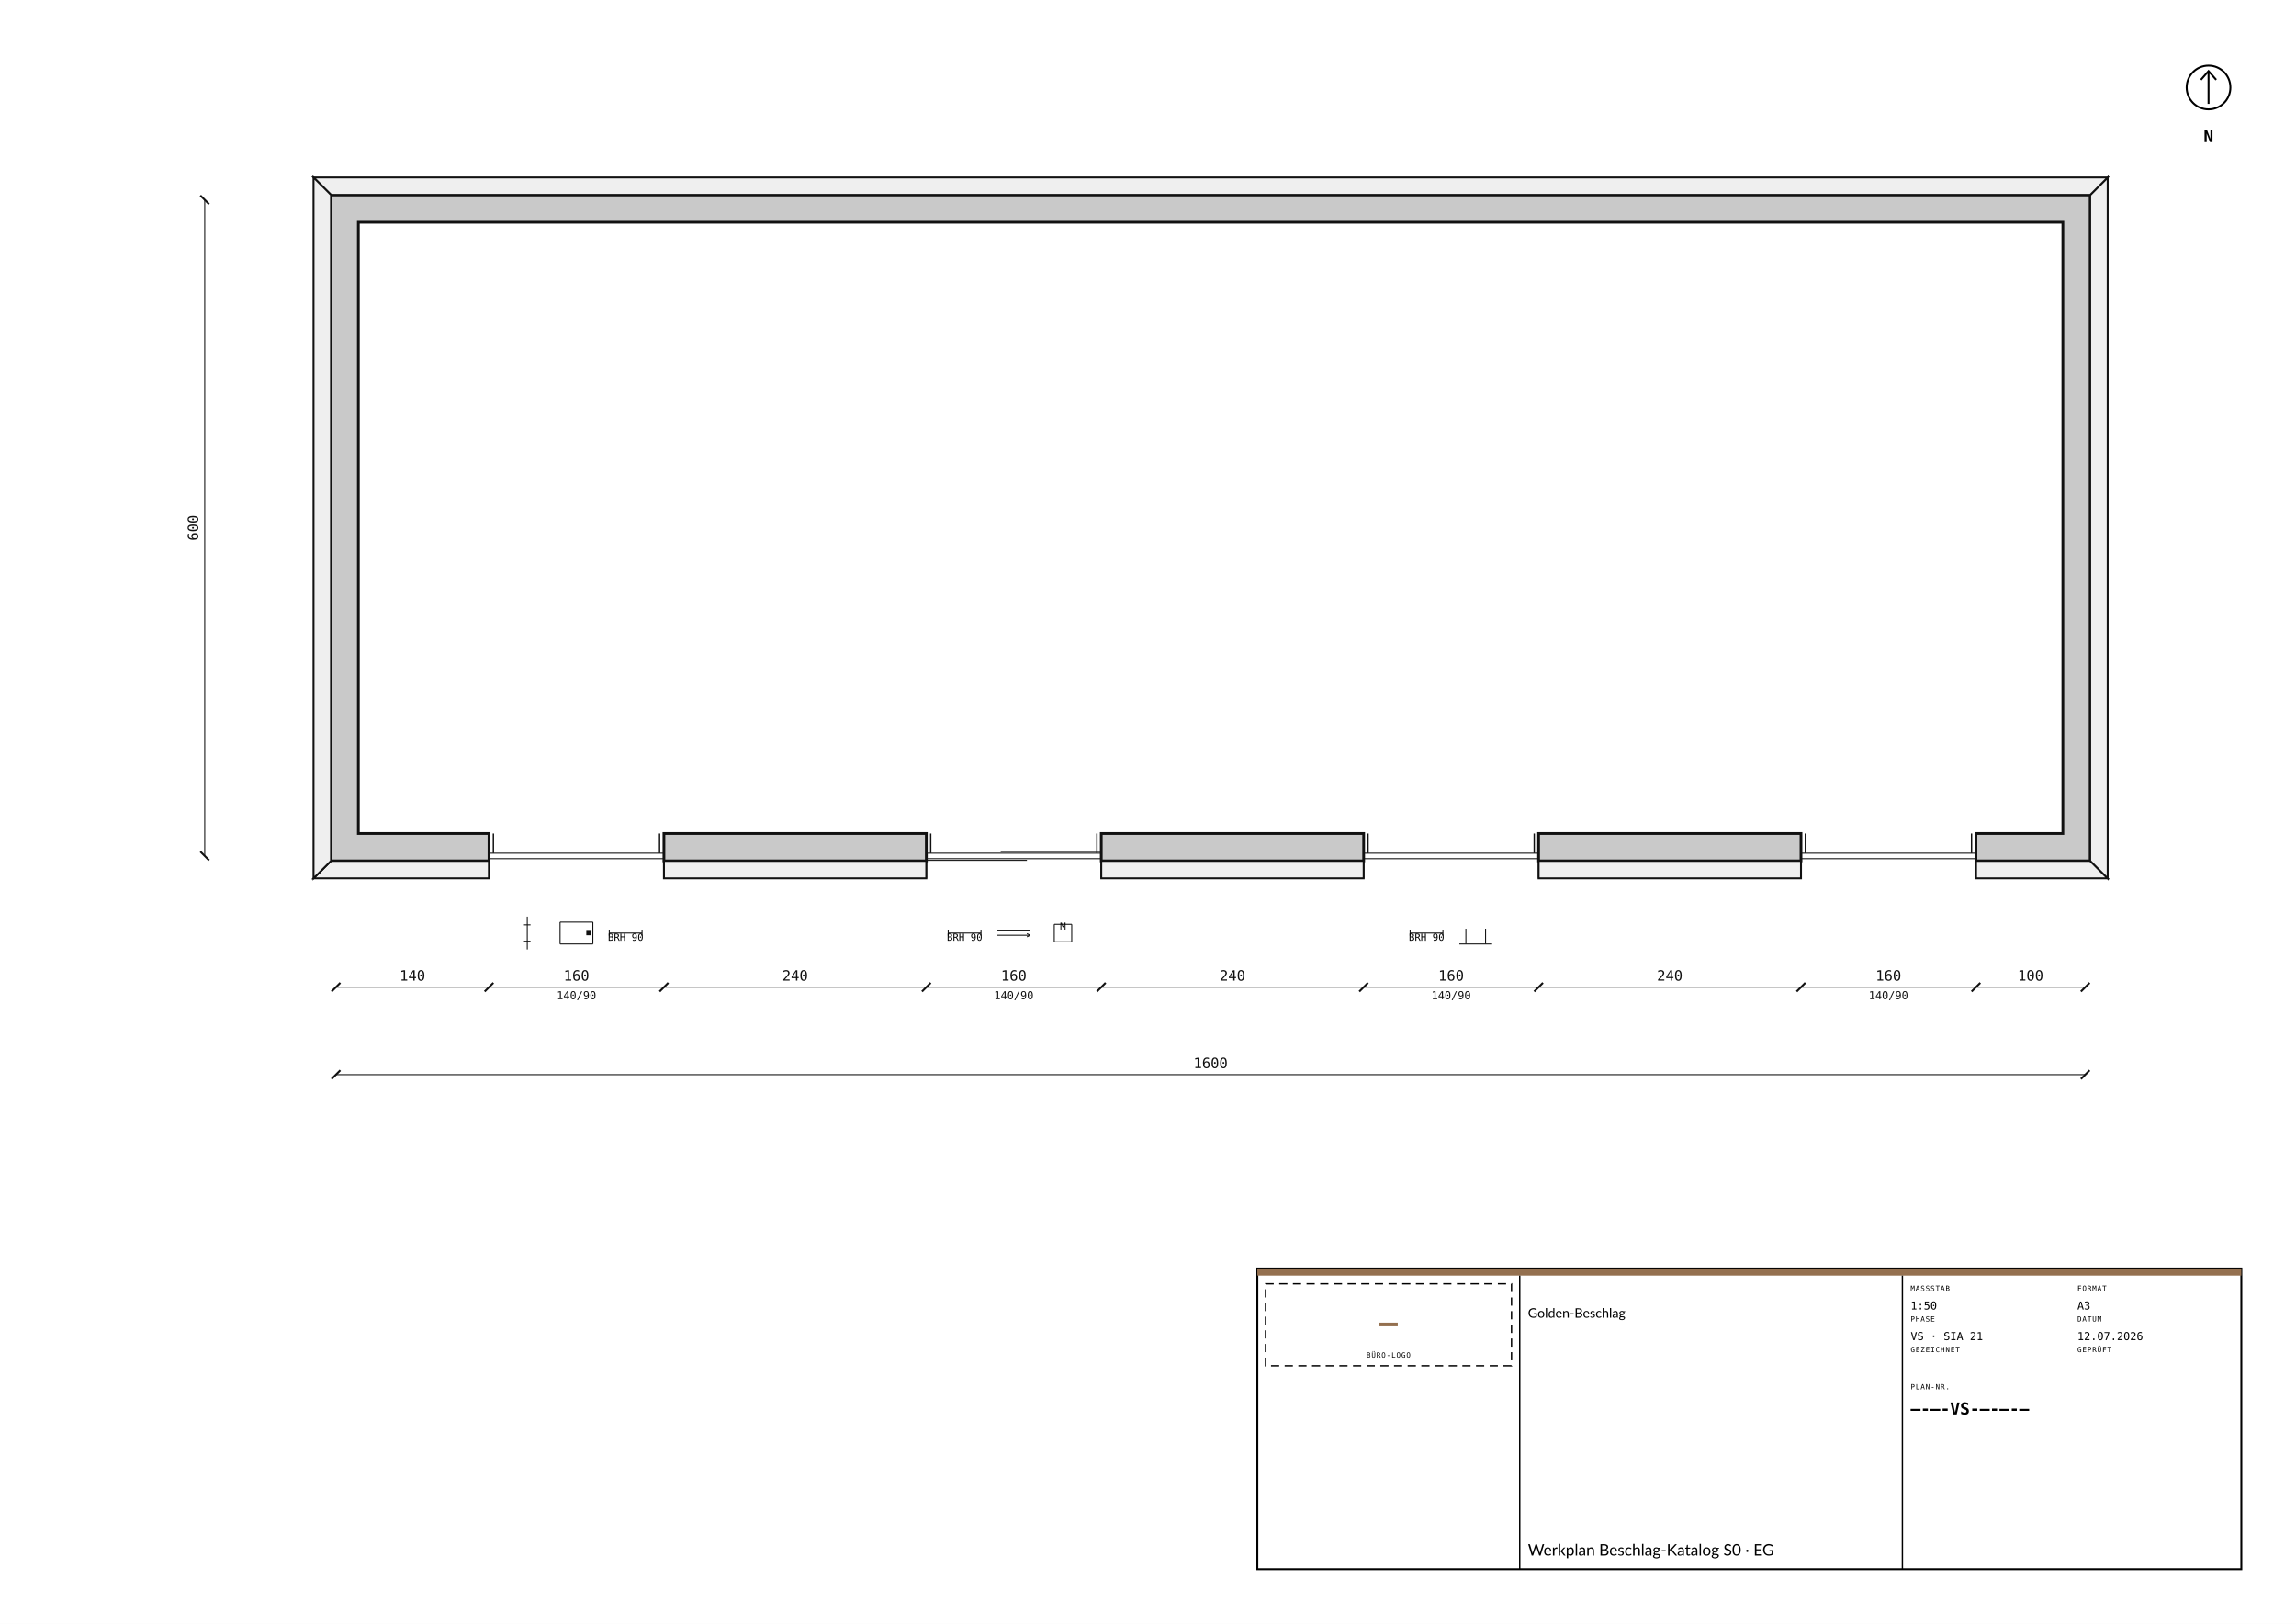
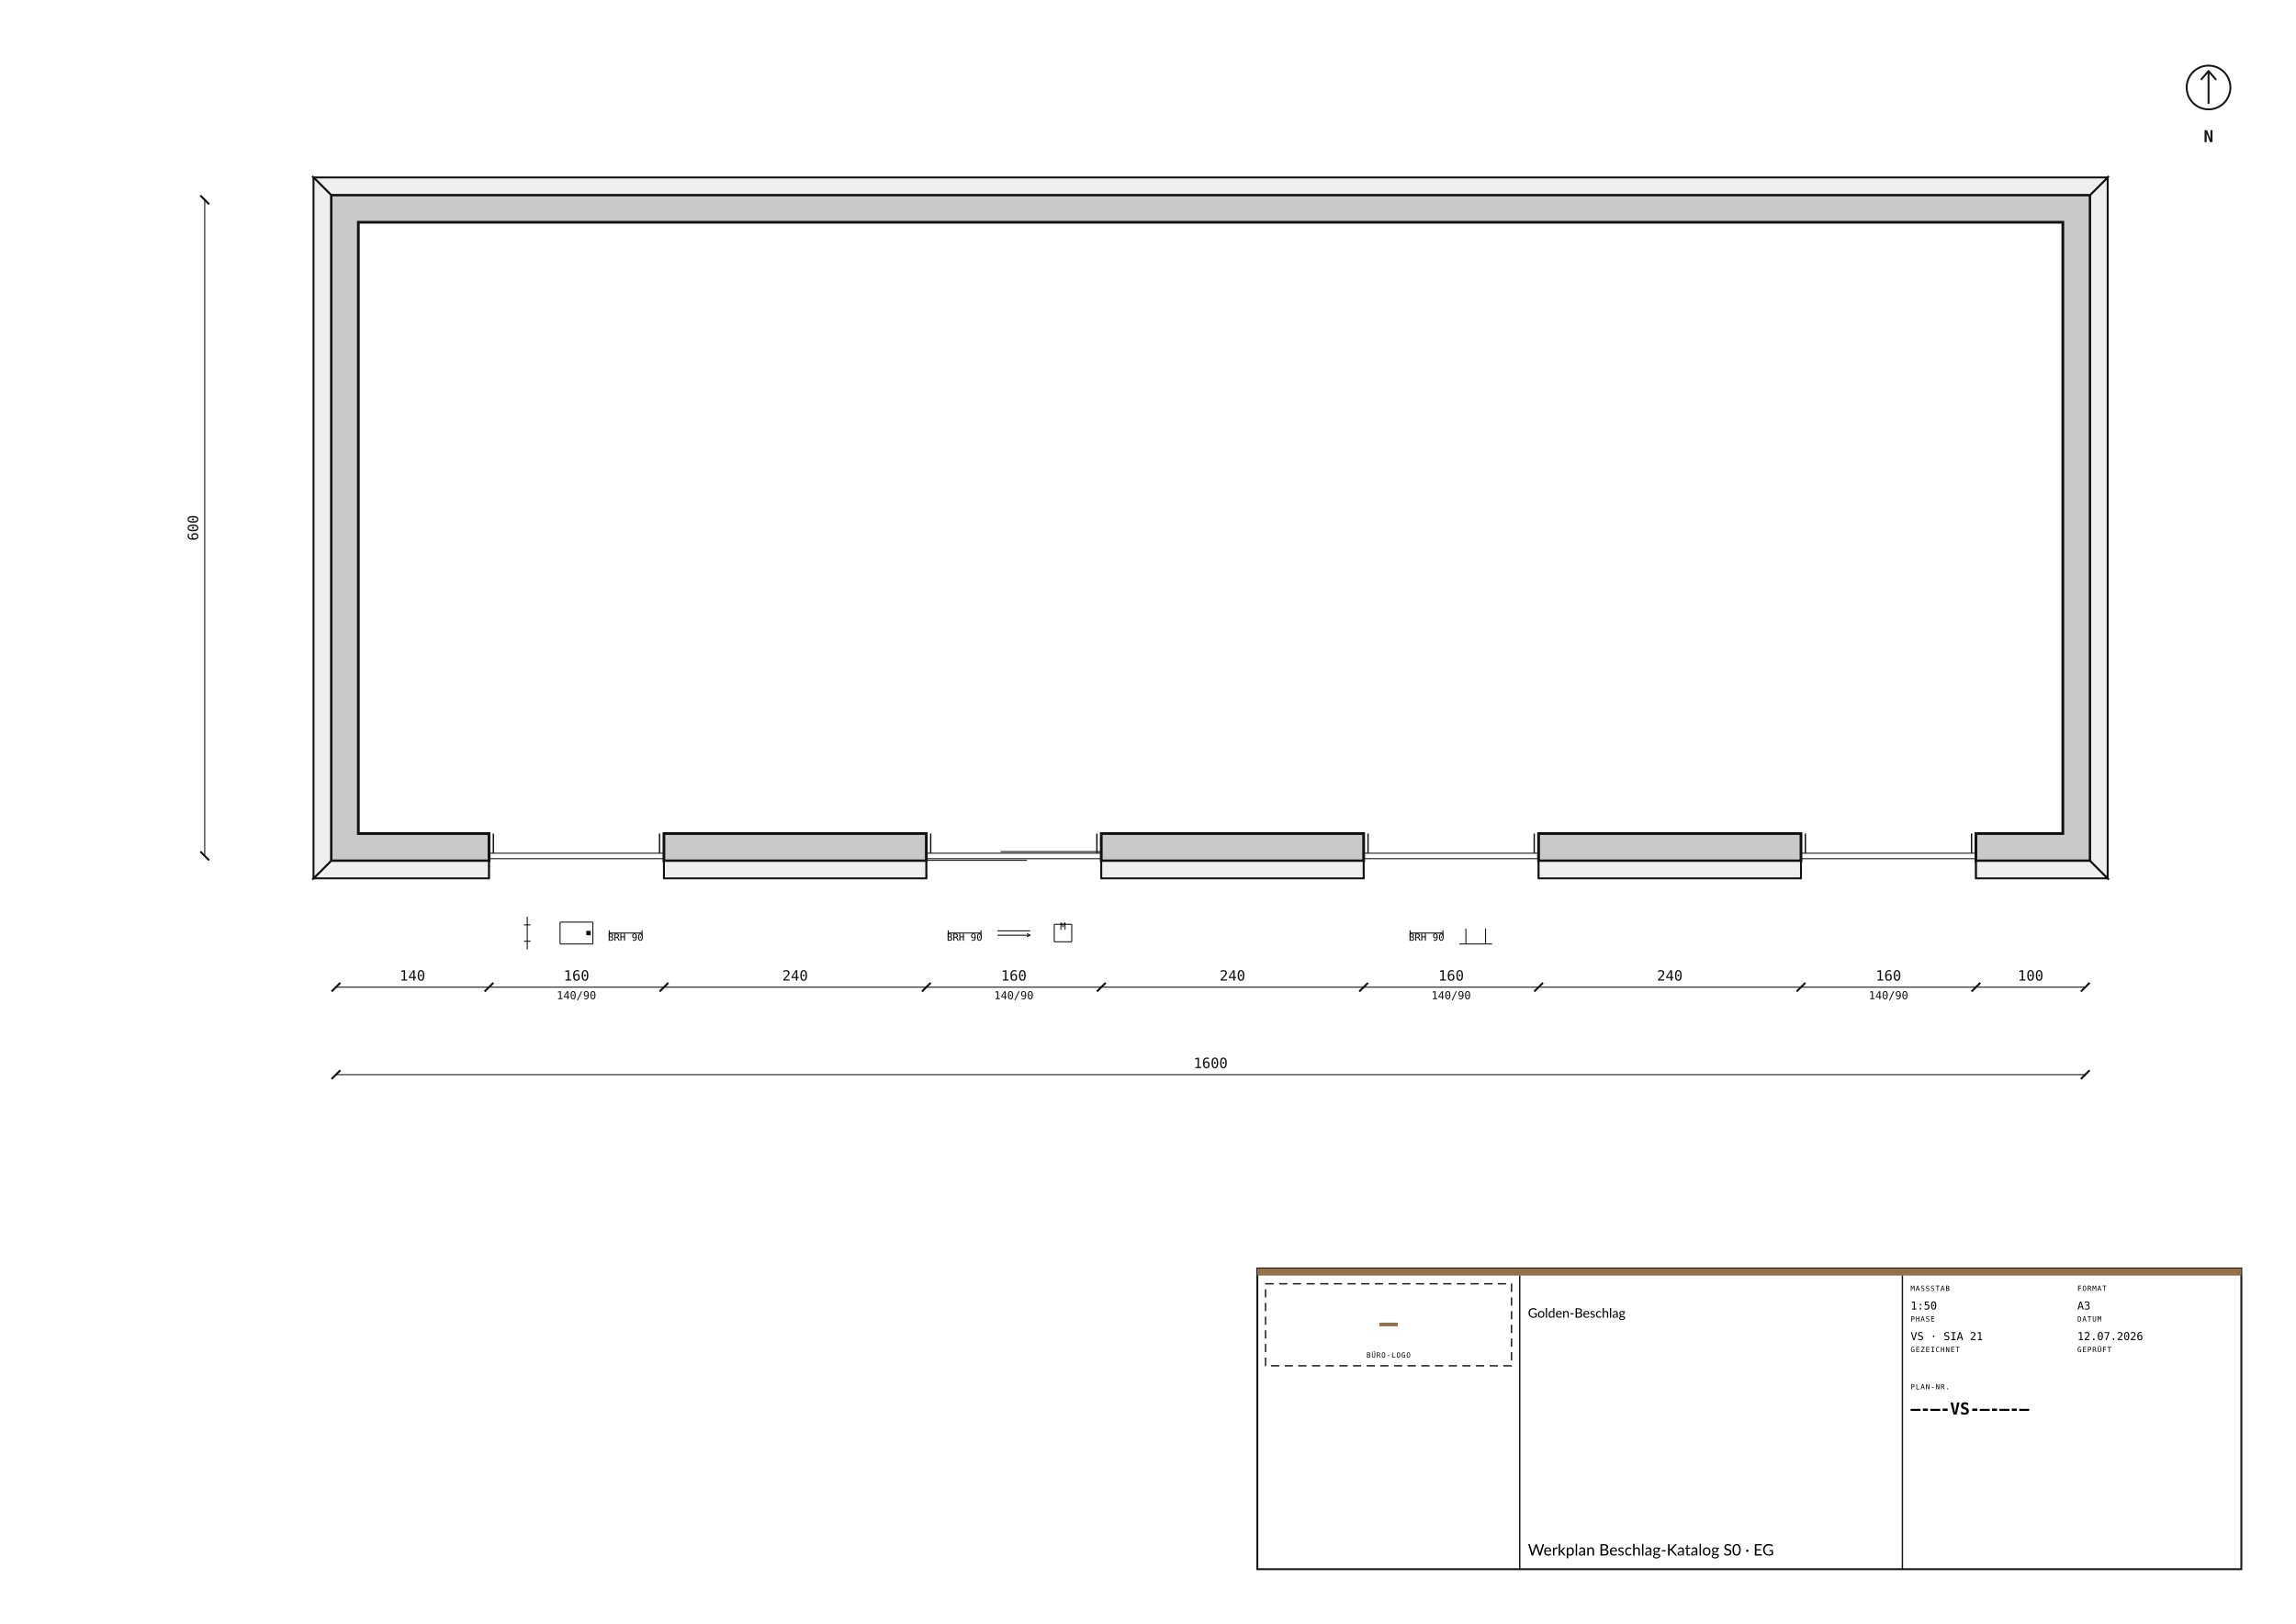
<svg xmlns="http://www.w3.org/2000/svg" width="420mm" height="297mm" viewBox="0 0 420 297" font-family="Helvetica, Arial, sans-serif">
  <rect width="420" height="297" fill="white" />
  <g transform="translate(61.45, 156.55) scale(0.02)">
    <path d="M 1400 -205 L 205 -205 L 205 -5795 L 15795 -5795 L 15795 -205 L 15000 -205 L 15000 45 L 16045 45 L 16045 -6045 L -45 -6045 L -45 45 L 1400 45 Z M 13400 -205 L 11000 -205 L 11000 45 L 13400 45 Z M 9400 -205 L 7000 -205 L 7000 45 L 9400 45 Z M 5400 -205 L 3000 -205 L 3000 45 L 5400 45 Z" fill-rule="evenodd" fill="#c9c9c9" stroke="#111" stroke-width="25" />
    <path d="M 16205 205 L 16045 45 L 15000 45 L 15000 205 Z M 13400 205 L 13400 45 L 11000 45 L 11000 205 Z M 9400 205 L 9400 45 L 7000 45 L 7000 205 Z M 5400 205 L 5400 45 L 3000 45 L 3000 205 Z M 1400 205 L 1400 45 L -45 45 L -205 205 Z" fill-rule="evenodd" fill="#efefef" stroke="#111" stroke-width="17.5" />
    <path d="M 16045 45 L 16045 -6045 L 16205 -6205 L 16205 205 Z" fill-rule="evenodd" fill="#efefef" stroke="#111" stroke-width="17.5" />
    <path d="M 16045 -6045 L -45 -6045 L -205 -6205 L 16205 -6205 Z" fill-rule="evenodd" fill="#efefef" stroke="#111" stroke-width="17.5" />
    <path d="M -45 -6045 L -45 45 L -205 205 L -205 -6205 Z" fill-rule="evenodd" fill="#efefef" stroke="#111" stroke-width="17.5" />
    <path d="M 2290 725 L 2330 725 L 2330 685 L 2290 685 Z" fill-rule="evenodd" fill="#111" stroke="none" />
    <line x1="1400" y1="-205" x2="1400" y2="205" stroke="#111" stroke-width="12.5" />
    <line x1="3000" y1="-205" x2="3000" y2="205" stroke="#111" stroke-width="12.5" />
    <line x1="1400" y1="25" x2="3000" y2="25" stroke="#111" stroke-width="9" />
    <line x1="1400" y1="-25" x2="3000" y2="-25" stroke="#111" stroke-width="9" />
    <line x1="1440" y1="-205" x2="1440" y2="-25" stroke="#111" stroke-width="12.5" />
    <line x1="2960" y1="-205" x2="2960" y2="-25" stroke="#111" stroke-width="12.5" />
    <line x1="5400" y1="-205" x2="5400" y2="205" stroke="#111" stroke-width="12.5" />
    <line x1="7000" y1="-205" x2="7000" y2="205" stroke="#111" stroke-width="12.5" />
    <line x1="5400" y1="25" x2="7000" y2="25" stroke="#111" stroke-width="9" />
    <line x1="5400" y1="-25" x2="7000" y2="-25" stroke="#111" stroke-width="9" />
    <line x1="5440" y1="-205" x2="5440" y2="-25" stroke="#111" stroke-width="12.5" />
    <line x1="6960" y1="-205" x2="6960" y2="-25" stroke="#111" stroke-width="12.5" />
    <line x1="5400" y1="40" x2="6320" y2="40" stroke="#111" stroke-width="9" />
    <line x1="6080" y1="-40" x2="7000" y2="-40" stroke="#111" stroke-width="9" />
    <line x1="9400" y1="-205" x2="9400" y2="205" stroke="#111" stroke-width="12.5" />
    <line x1="11000" y1="-205" x2="11000" y2="205" stroke="#111" stroke-width="12.5" />
    <line x1="9400" y1="25" x2="11000" y2="25" stroke="#111" stroke-width="9" />
    <line x1="9400" y1="-25" x2="11000" y2="-25" stroke="#111" stroke-width="9" />
    <line x1="9440" y1="-205" x2="9440" y2="-25" stroke="#111" stroke-width="12.5" />
    <line x1="10960" y1="-205" x2="10960" y2="-25" stroke="#111" stroke-width="12.5" />
    <line x1="13400" y1="-205" x2="13400" y2="205" stroke="#111" stroke-width="12.5" />
    <line x1="15000" y1="-205" x2="15000" y2="205" stroke="#111" stroke-width="12.5" />
    <line x1="13400" y1="25" x2="15000" y2="25" stroke="#111" stroke-width="9" />
    <line x1="13400" y1="-25" x2="15000" y2="-25" stroke="#111" stroke-width="9" />
    <line x1="13440" y1="-205" x2="13440" y2="-25" stroke="#111" stroke-width="12.5" />
    <line x1="14960" y1="-205" x2="14960" y2="-25" stroke="#111" stroke-width="12.5" />
    <line x1="1750" y1="855" x2="1750" y2="555" stroke="#111" stroke-width="9" />
    <line x1="1720" y1="780" x2="1780" y2="780" stroke="#111" stroke-width="9" />
    <line x1="1720" y1="630" x2="1780" y2="630" stroke="#111" stroke-width="9" />
    <line x1="2050" y1="805" x2="2350" y2="805" stroke="#111" stroke-width="9" />
    <line x1="2350" y1="805" x2="2350" y2="605" stroke="#111" stroke-width="9" />
    <line x1="2350" y1="605" x2="2050" y2="605" stroke="#111" stroke-width="9" />
    <line x1="2050" y1="605" x2="2050" y2="805" stroke="#111" stroke-width="9" />
    <line x1="2500" y1="705" x2="2800" y2="705" stroke="#111" stroke-width="9" />
    <line x1="2500" y1="730" x2="2500" y2="680" stroke="#111" stroke-width="9" />
    <line x1="2800" y1="730" x2="2800" y2="680" stroke="#111" stroke-width="9" />
    <line x1="5600" y1="705" x2="5900" y2="705" stroke="#111" stroke-width="9" />
    <line x1="5600" y1="730" x2="5600" y2="680" stroke="#111" stroke-width="9" />
    <line x1="5900" y1="730" x2="5900" y2="680" stroke="#111" stroke-width="9" />
    <line x1="6050" y1="725" x2="6350" y2="725" stroke="#111" stroke-width="9" />
    <line x1="6050" y1="685" x2="6350" y2="685" stroke="#111" stroke-width="9" />
    <line x1="6350" y1="725" x2="6320" y2="740" stroke="#111" stroke-width="9" />
    <line x1="6350" y1="725" x2="6320" y2="710" stroke="#111" stroke-width="9" />
    <line x1="6570" y1="785" x2="6730" y2="785" stroke="#111" stroke-width="9" />
    <line x1="6730" y1="785" x2="6730" y2="625" stroke="#111" stroke-width="9" />
    <line x1="6730" y1="625" x2="6570" y2="625" stroke="#111" stroke-width="9" />
    <line x1="6570" y1="625" x2="6570" y2="785" stroke="#111" stroke-width="9" />
    <line x1="9825" y1="705" x2="10125" y2="705" stroke="#111" stroke-width="9" />
    <line x1="9825" y1="730" x2="9825" y2="680" stroke="#111" stroke-width="9" />
    <line x1="10125" y1="730" x2="10125" y2="680" stroke="#111" stroke-width="9" />
    <line x1="10275" y1="805" x2="10575" y2="805" stroke="#111" stroke-width="9" />
    <line x1="10335" y1="805" x2="10335" y2="665" stroke="#111" stroke-width="9" />
    <line x1="10515" y1="805" x2="10515" y2="665" stroke="#111" stroke-width="9" />
    <text x="2650" y="775" text-anchor="middle" font-size="90" font-family="'IBM Plex Mono', ui-monospace, monospace">BRH 90</text>
    <text x="5750" y="775" text-anchor="middle" font-size="90" font-family="'IBM Plex Mono', ui-monospace, monospace">BRH 90</text>
    <text x="6650" y="675" text-anchor="middle" font-size="90" font-family="'IBM Plex Mono', ui-monospace, monospace">M</text>
    <text x="9975" y="775" text-anchor="middle" font-size="90" font-family="'IBM Plex Mono', ui-monospace, monospace">BRH 90</text>
    <g stroke="#111" fill="#111">
      <line x1="0" y1="1200" x2="16000" y2="1200" stroke-width="9" />
      <line x1="-40" y1="1240" x2="40" y2="1160" stroke-width="18" />
      <line x1="1360" y1="1240" x2="1440" y2="1160" stroke-width="18" />
      <line x1="2960" y1="1240" x2="3040" y2="1160" stroke-width="18" />
      <line x1="5360" y1="1240" x2="5440" y2="1160" stroke-width="18" />
      <line x1="6960" y1="1240" x2="7040" y2="1160" stroke-width="18" />
      <line x1="9360" y1="1240" x2="9440" y2="1160" stroke-width="18" />
      <line x1="10960" y1="1240" x2="11040" y2="1160" stroke-width="18" />
      <line x1="13360" y1="1240" x2="13440" y2="1160" stroke-width="18" />
      <line x1="14960" y1="1240" x2="15040" y2="1160" stroke-width="18" />
      <line x1="15960" y1="1240" x2="16040" y2="1160" stroke-width="18" />
      <text x="700" y="1140" text-anchor="middle" font-size="130" font-family="'IBM Plex Mono', ui-monospace, monospace" stroke="none">140</text>
      <text x="2200" y="1140" text-anchor="middle" font-size="130" font-family="'IBM Plex Mono', ui-monospace, monospace" stroke="none">160</text>
      <text x="2200" y="1310" text-anchor="middle" font-size="100" font-family="'IBM Plex Mono', ui-monospace, monospace" stroke="none">140/90</text>
      <text x="4200" y="1140" text-anchor="middle" font-size="130" font-family="'IBM Plex Mono', ui-monospace, monospace" stroke="none">240</text>
      <text x="6200" y="1140" text-anchor="middle" font-size="130" font-family="'IBM Plex Mono', ui-monospace, monospace" stroke="none">160</text>
      <text x="6200" y="1310" text-anchor="middle" font-size="100" font-family="'IBM Plex Mono', ui-monospace, monospace" stroke="none">140/90</text>
      <text x="8200" y="1140" text-anchor="middle" font-size="130" font-family="'IBM Plex Mono', ui-monospace, monospace" stroke="none">240</text>
      <text x="10200" y="1140" text-anchor="middle" font-size="130" font-family="'IBM Plex Mono', ui-monospace, monospace" stroke="none">160</text>
      <text x="10200" y="1310" text-anchor="middle" font-size="100" font-family="'IBM Plex Mono', ui-monospace, monospace" stroke="none">140/90</text>
      <text x="12200" y="1140" text-anchor="middle" font-size="130" font-family="'IBM Plex Mono', ui-monospace, monospace" stroke="none">240</text>
      <text x="14200" y="1140" text-anchor="middle" font-size="130" font-family="'IBM Plex Mono', ui-monospace, monospace" stroke="none">160</text>
      <text x="14200" y="1310" text-anchor="middle" font-size="100" font-family="'IBM Plex Mono', ui-monospace, monospace" stroke="none">140/90</text>
      <text x="15500" y="1140" text-anchor="middle" font-size="130" font-family="'IBM Plex Mono', ui-monospace, monospace" stroke="none">100</text>
    </g>
    <g stroke="#111" fill="#111">
      <line x1="0" y1="2000" x2="16000" y2="2000" stroke-width="9" />
      <line x1="-40" y1="2040" x2="40" y2="1960" stroke-width="18" />
      <line x1="15960" y1="2040" x2="16040" y2="1960" stroke-width="18" />
      <text x="8000" y="1940" text-anchor="middle" font-size="130" font-family="'IBM Plex Mono', ui-monospace, monospace" stroke="none">1600</text>
    </g>
    <g stroke="#111" fill="#111">
      <line x1="-1200" y1="0" x2="-1200" y2="-6000" stroke-width="9" />
      <line x1="-1240" y1="-40" x2="-1160" y2="40" stroke-width="18" />
      <line x1="-1240" y1="-6040" x2="-1160" y2="-5960" stroke-width="18" />
      <text x="-1260" y="-3000" text-anchor="middle" font-size="130" font-family="'IBM Plex Mono', ui-monospace, monospace" stroke="none" transform="rotate(-90 -1260 -3000)">600</text>
    </g>
  </g>
-   <g data-teil="nordpfeil" stroke="black" fill="none" stroke-width="0.35">
+   <g data-teil="nordpfeil" stroke="#1A1815" fill="none" stroke-width="0.35">
    <circle cx="404.00" cy="16.00" r="4" />
    <path d="M 404.00 19.00 L 404.00 13.00 M 402.60 14.60 L 404.00 13.00 L 405.40 14.60" />
-     <text x="404.00" y="26.00" text-anchor="middle" font-family="'IBM Plex Mono', ui-monospace, monospace" font-size="3" font-feature-settings="'tnum'" font-weight="bold" stroke="none" fill="black">N</text>
+     <text x="404.00" y="26.00" text-anchor="middle" font-family="'IBM Plex Mono', ui-monospace, monospace" font-size="3" font-feature-settings="'tnum'" font-weight="bold" stroke="none" fill="#1A1815">N</text>
  </g>
  <g data-teil="plankopf">
-     <rect x="230" y="232" width="180" height="55" fill="white" stroke="black" stroke-width="0.35" />
+     <rect x="230" y="232" width="180" height="55" fill="white" stroke="#1A1815" stroke-width="0.35" />
    <rect x="230" y="232" width="180" height="1.3" fill="#94704F" />
-     <line x1="278" y1="233.3" x2="278" y2="287" stroke="black" stroke-width="0.25" />
-     <line x1="348" y1="233.3" x2="348" y2="287" stroke="black" stroke-width="0.25" />
-     <rect x="231.5" y="234.8" width="45" height="15" fill="none" stroke="black" stroke-width="0.25" stroke-dasharray="1.5 1" />
+     <line x1="278" y1="233.3" x2="278" y2="287" stroke="#1A1815" stroke-width="0.25" />
+     <line x1="348" y1="233.3" x2="348" y2="287" stroke="#1A1815" stroke-width="0.25" />
+     <rect x="231.5" y="234.8" width="45" height="15" fill="none" stroke="#1A1815" stroke-width="0.25" stroke-dasharray="1.5 1" />
    <text x="254.00" y="243.80" text-anchor="middle" font-family="'IBM Plex Mono', ui-monospace, monospace" font-size="5.6" font-feature-settings="'tnum'" font-weight="bold" fill="#94704F">—</text>
    <text x="254.00" y="248.30" text-anchor="middle" font-family="'IBM Plex Mono', ui-monospace, monospace" font-size="1.3" font-feature-settings="'tnum'" letter-spacing="0.1em">BÜRO-LOGO</text>
    <text x="279.50" y="241.00" text-anchor="start" font-family="'Lato', Helvetica, Arial, sans-serif" font-size="2.4">Golden-Beschlag</text>
    <text x="279.50" y="284.50" text-anchor="start" font-family="'Lato', Helvetica, Arial, sans-serif" font-size="2.9">Werkplan Beschlag-Katalog S0 · EG</text>
    <text x="349.50" y="236.10" text-anchor="start" font-family="'IBM Plex Mono', ui-monospace, monospace" font-size="1.3" font-feature-settings="'tnum'" letter-spacing="0.1em">MASSSTAB</text>
    <text x="349.50" y="239.50" text-anchor="start" font-family="'IBM Plex Mono', ui-monospace, monospace" font-size="2" font-feature-settings="'tnum'">1:50</text>
    <text x="380.00" y="236.10" text-anchor="start" font-family="'IBM Plex Mono', ui-monospace, monospace" font-size="1.3" font-feature-settings="'tnum'" letter-spacing="0.1em">FORMAT</text>
    <text x="380.00" y="239.50" text-anchor="start" font-family="'IBM Plex Mono', ui-monospace, monospace" font-size="2" font-feature-settings="'tnum'">A3</text>
    <text x="349.50" y="241.70" text-anchor="start" font-family="'IBM Plex Mono', ui-monospace, monospace" font-size="1.3" font-feature-settings="'tnum'" letter-spacing="0.1em">PHASE</text>
    <text x="349.50" y="245.10" text-anchor="start" font-family="'IBM Plex Mono', ui-monospace, monospace" font-size="2" font-feature-settings="'tnum'">VS · SIA 21</text>
    <text x="380.00" y="241.70" text-anchor="start" font-family="'IBM Plex Mono', ui-monospace, monospace" font-size="1.3" font-feature-settings="'tnum'" letter-spacing="0.1em">DATUM</text>
    <text x="380.00" y="245.10" text-anchor="start" font-family="'IBM Plex Mono', ui-monospace, monospace" font-size="2" font-feature-settings="'tnum'">12.07.2026</text>
    <text x="349.50" y="247.30" text-anchor="start" font-family="'IBM Plex Mono', ui-monospace, monospace" font-size="1.3" font-feature-settings="'tnum'" letter-spacing="0.1em">GEZEICHNET</text>
    <text x="380.00" y="247.30" text-anchor="start" font-family="'IBM Plex Mono', ui-monospace, monospace" font-size="1.3" font-feature-settings="'tnum'" letter-spacing="0.1em">GEPRÜFT</text>
    <text x="349.50" y="254.10" text-anchor="start" font-family="'IBM Plex Mono', ui-monospace, monospace" font-size="1.3" font-feature-settings="'tnum'" letter-spacing="0.1em">PLAN-NR.</text>
    <text x="349.50" y="258.70" text-anchor="start" font-family="'IBM Plex Mono', ui-monospace, monospace" font-size="3" font-feature-settings="'tnum'" font-weight="bold">—-—-VS-—-—-—</text>
  </g>
</svg>
